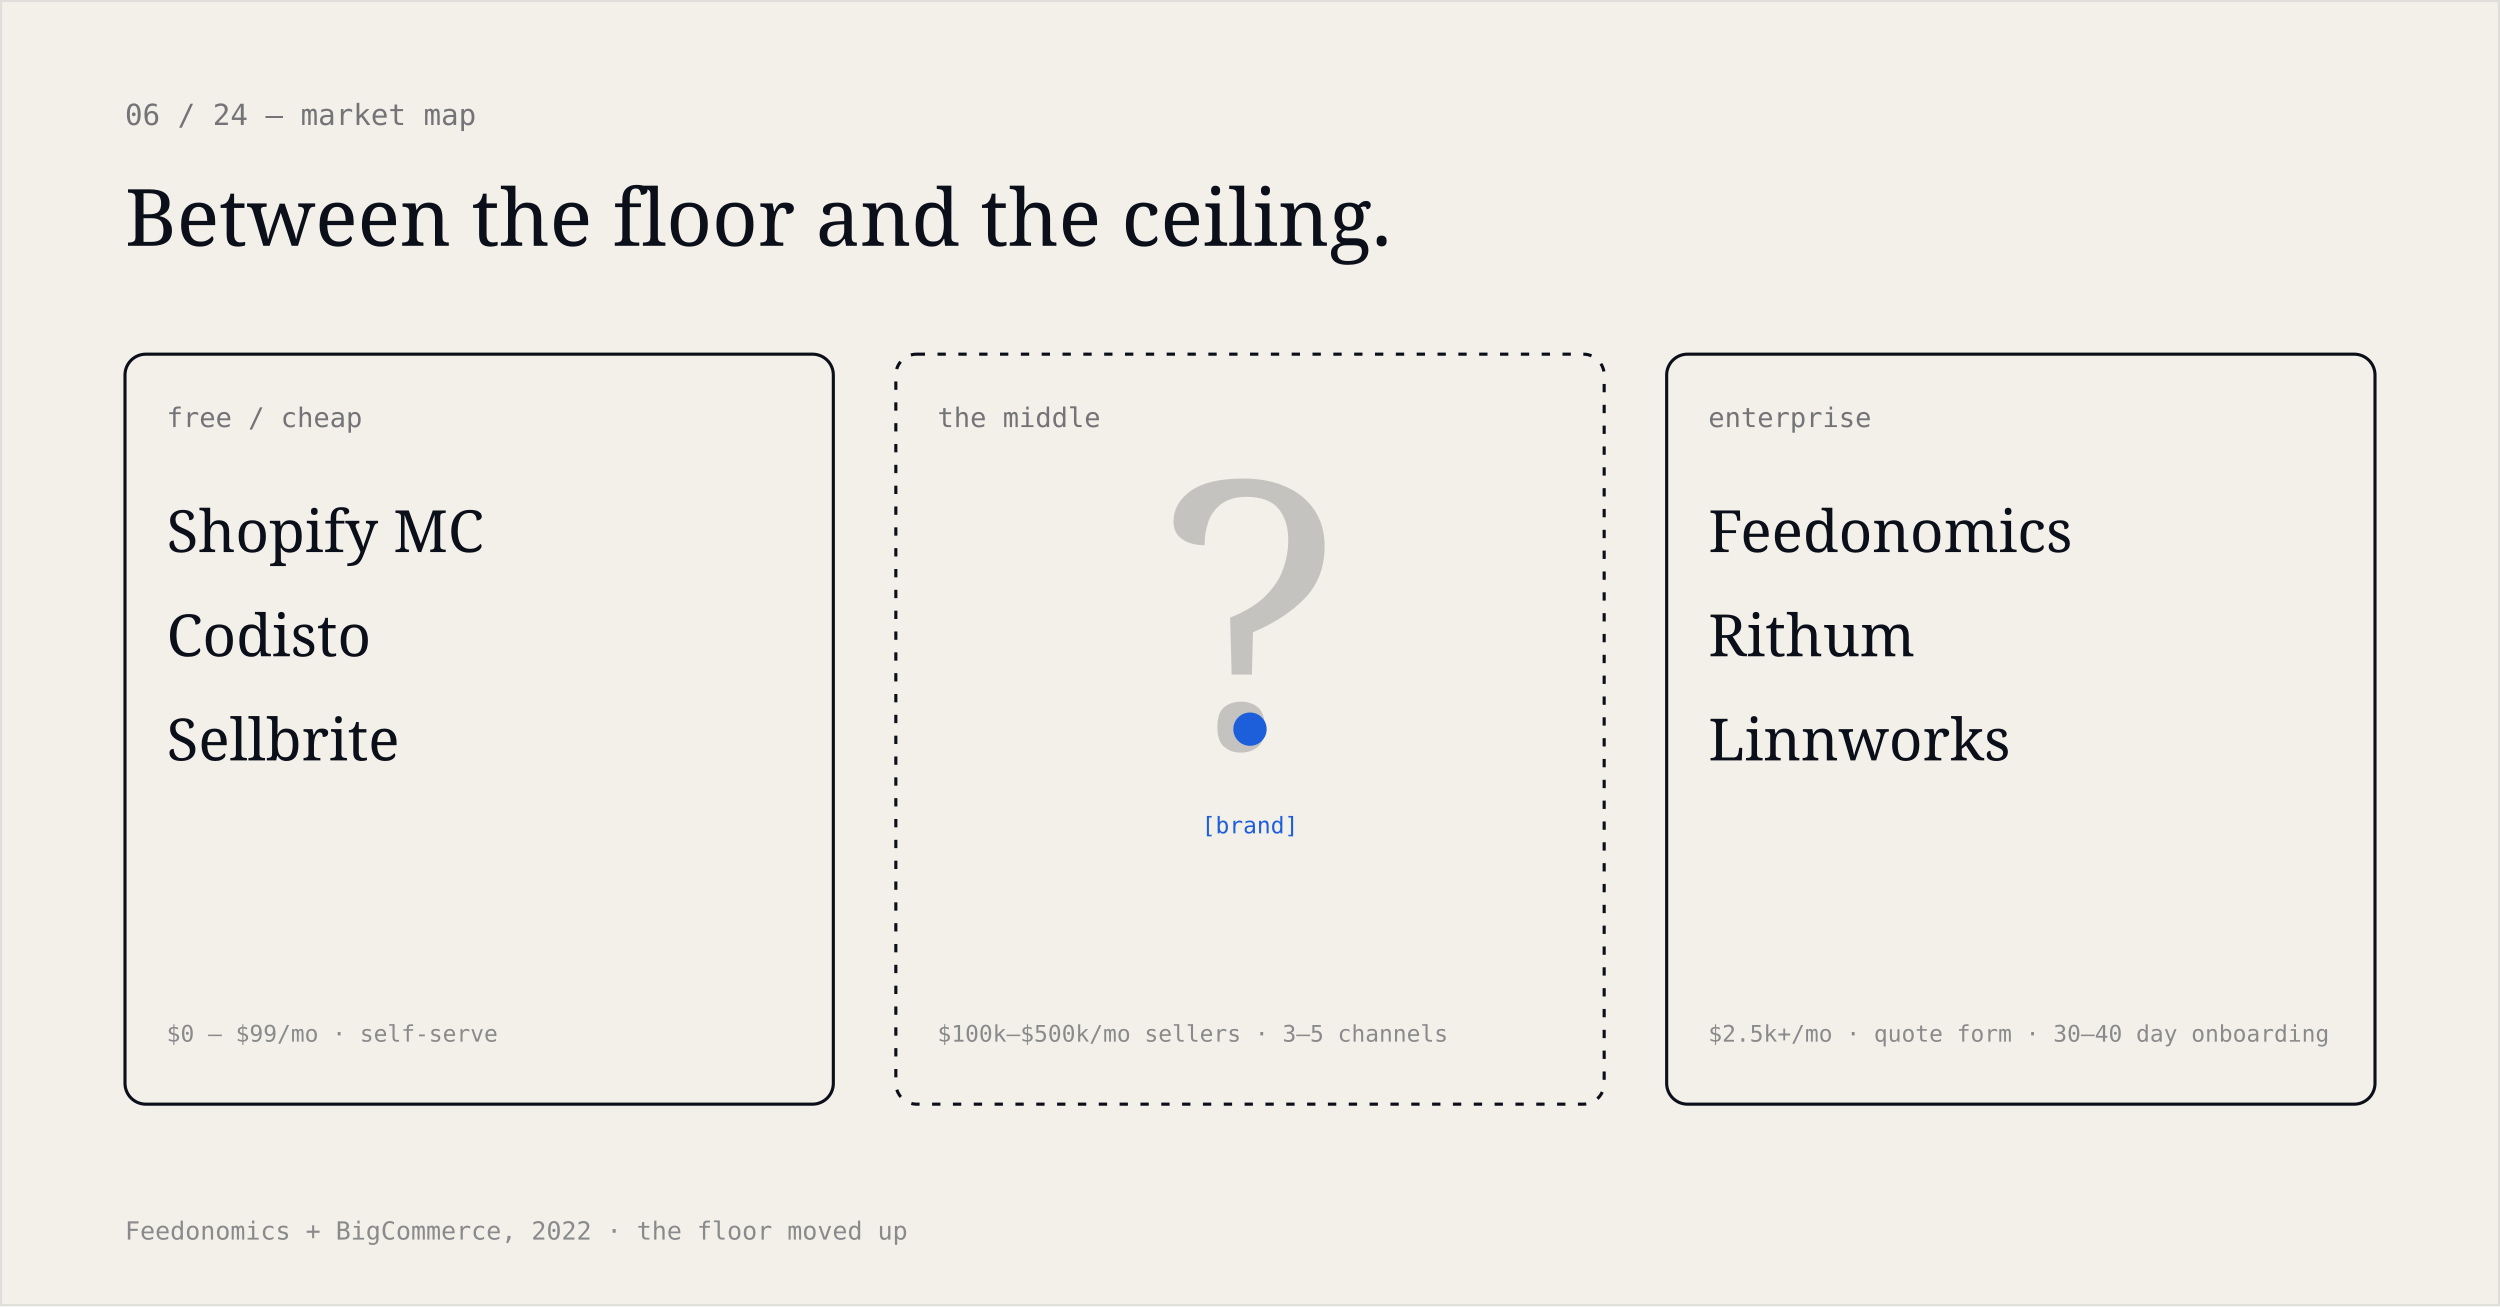
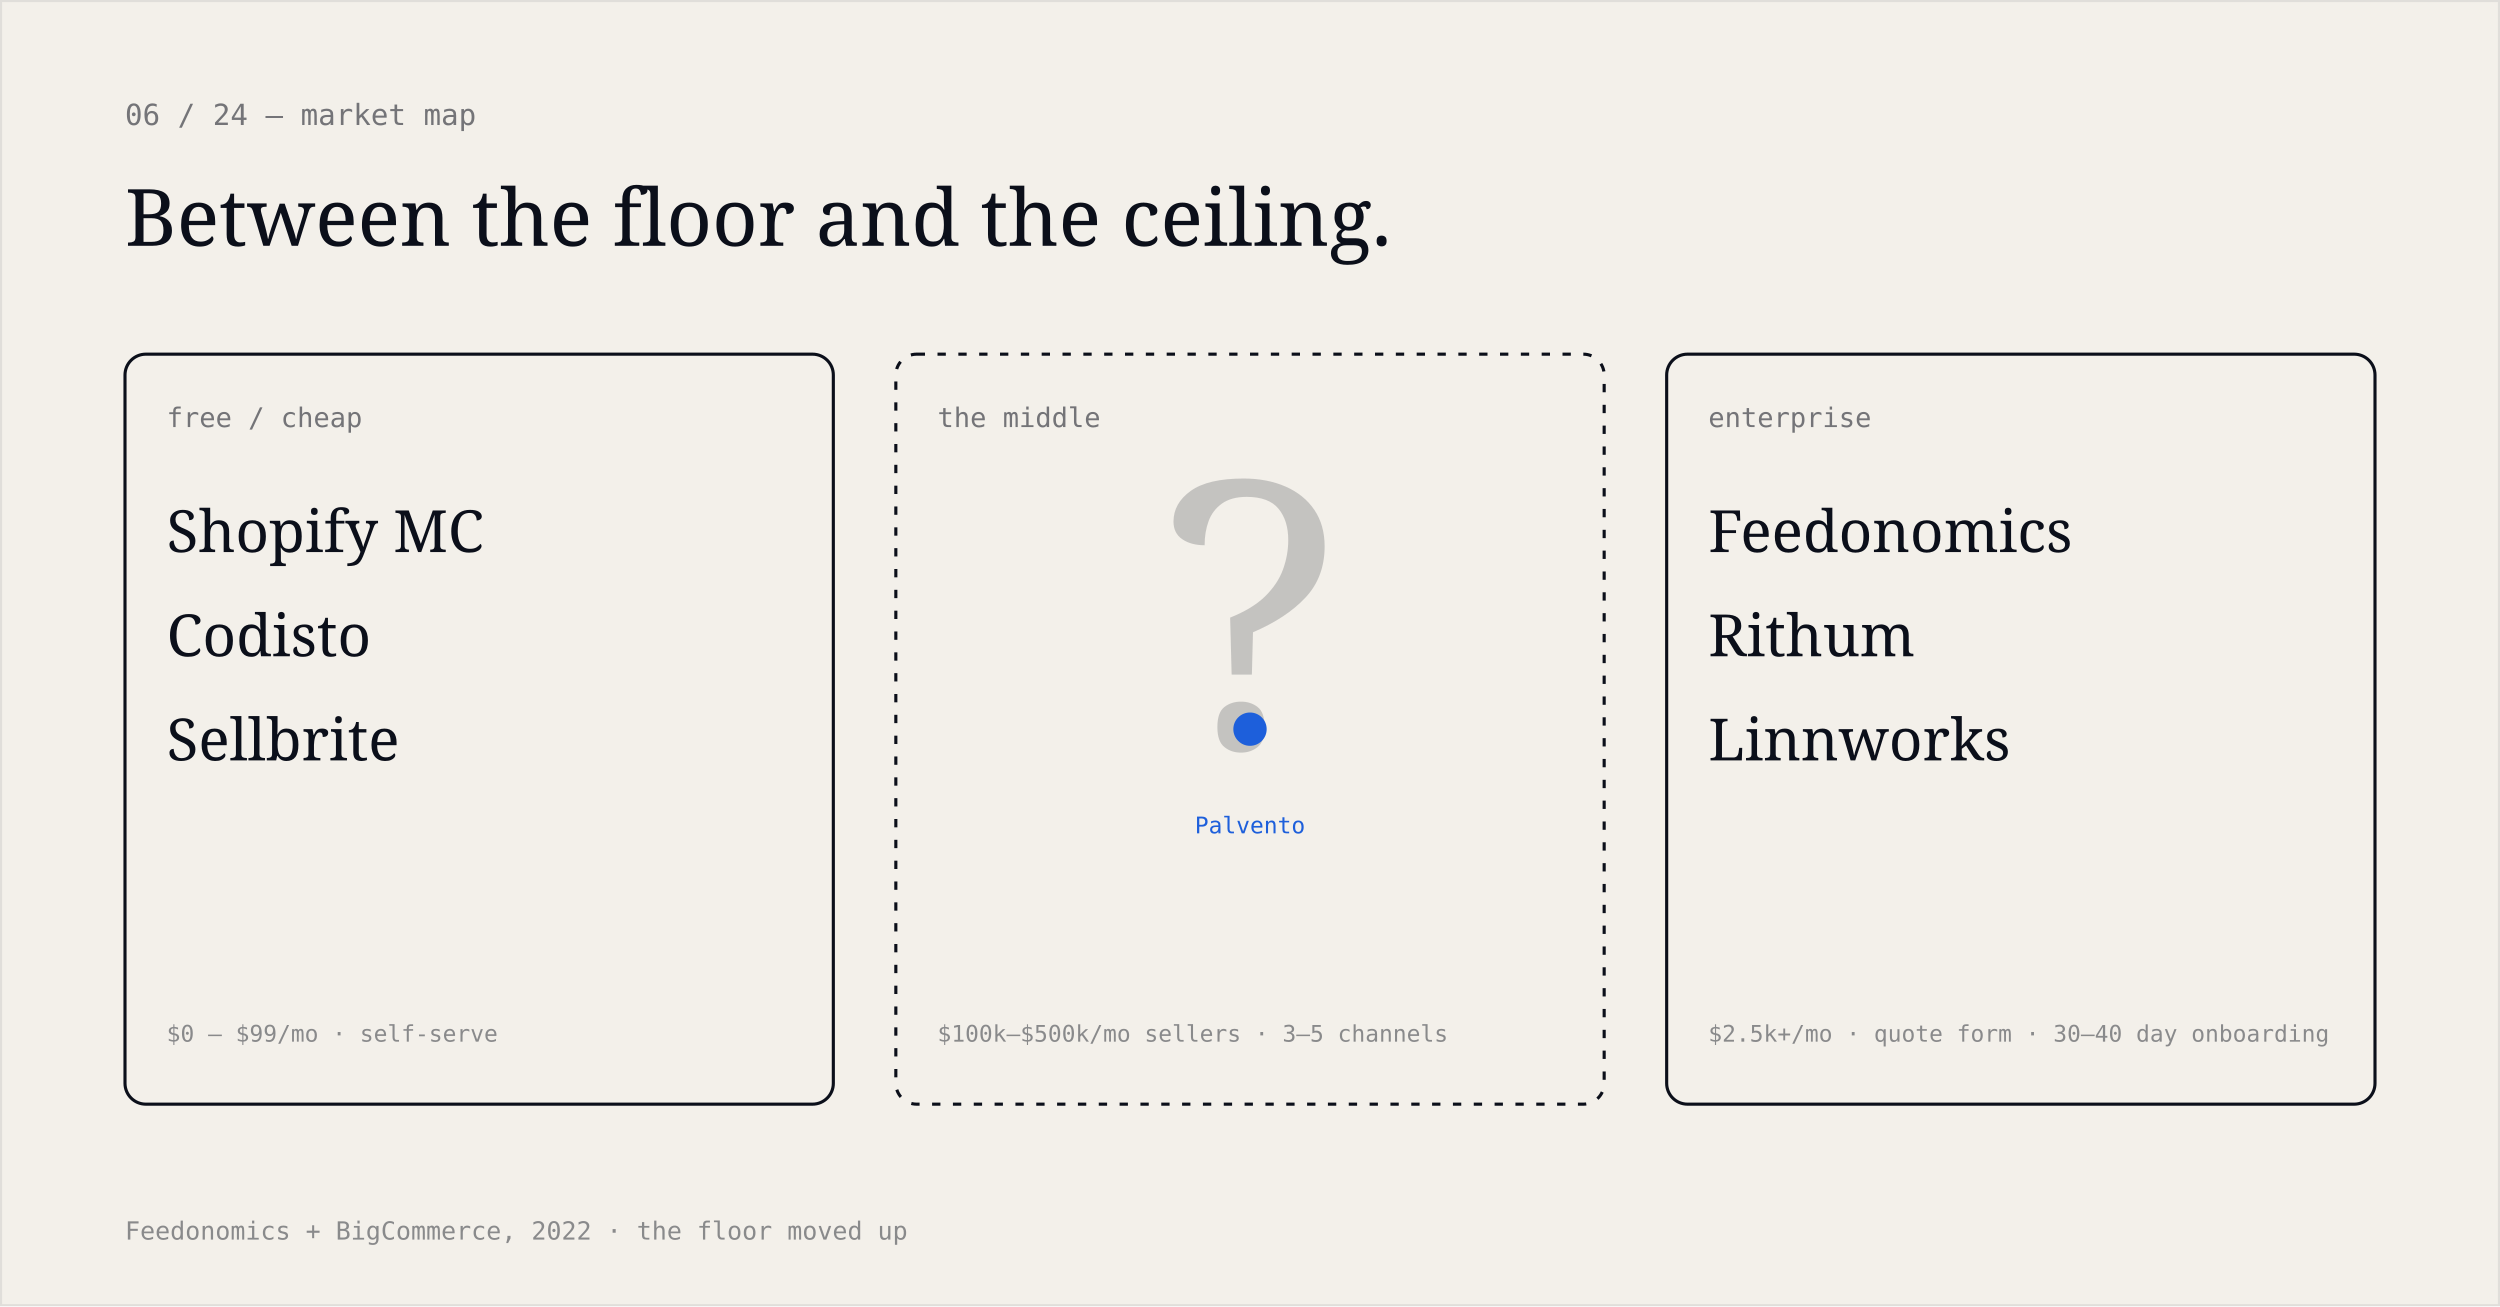
<svg xmlns="http://www.w3.org/2000/svg" width="1200" height="627" viewBox="0 0 1200 627" role="img" aria-labelledby="t06">
  <rect width="1200" height="627" fill="#f3f0ea" />
  <rect x="0.5" y="0.5" width="1199" height="626" fill="none" stroke="#0b0f1a" stroke-opacity="0.08" />
  <g font-family="'Geist Mono', ui-monospace, monospace" font-size="14" fill="#0b0f1a" fill-opacity="0.55">
    <text x="60" y="60">06 / 24 — market map</text>
  </g>
  <g font-family="'Instrument Serif', Georgia, serif" fill="#0b0f1a">
    <text x="60" y="118" font-size="38">Between the floor and the ceiling.</text>
  </g>
  <g stroke="#0b0f1a" stroke-width="1.5" fill="none">
    <rect x="60" y="170" width="340" height="360" rx="10" />
  </g>
  <g font-family="'Geist Mono', ui-monospace, monospace" font-size="13" fill="#0b0f1a" fill-opacity="0.55">
    <text x="80" y="205">free / cheap</text>
  </g>
  <g font-family="'Instrument Serif', Georgia, serif" font-size="28" fill="#0b0f1a">
    <text x="80" y="265">Shopify MC</text>
    <text x="80" y="315">Codisto</text>
    <text x="80" y="365">Sellbrite</text>
  </g>
  <g font-family="'Geist Mono', ui-monospace, monospace" font-size="11" fill="#0b0f1a" fill-opacity="0.45">
    <text x="80" y="500">$0 – $99/mo · self-serve</text>
  </g>
  <g stroke="#0b0f1a" stroke-width="1.5" fill="none" stroke-dasharray="4 6">
    <rect x="430" y="170" width="340" height="360" rx="10" />
  </g>
  <g font-family="'Geist Mono', ui-monospace, monospace" font-size="13" fill="#0b0f1a" fill-opacity="0.55">
    <text x="450" y="205">the middle</text>
  </g>
  <g font-family="'Instrument Serif', Georgia, serif" fill="#0b0f1a">
    <text x="600" y="360" font-size="180" text-anchor="middle" fill-opacity="0.2">?</text>
  </g>
  <circle cx="600" cy="350" r="8" fill="#1d5fdb" />
  <g font-family="'Geist Mono', ui-monospace, monospace" font-size="11" fill="#1d5fdb">
-     <text x="600" y="400" text-anchor="middle">[brand]</text>
+     <text x="600" y="400" text-anchor="middle">Palvento</text>
  </g>
  <g font-family="'Geist Mono', ui-monospace, monospace" font-size="11" fill="#0b0f1a" fill-opacity="0.45">
    <text x="450" y="500">$100k–$500k/mo sellers · 3–5 channels</text>
  </g>
  <g stroke="#0b0f1a" stroke-width="1.5" fill="none">
    <rect x="800" y="170" width="340" height="360" rx="10" />
  </g>
  <g font-family="'Geist Mono', ui-monospace, monospace" font-size="13" fill="#0b0f1a" fill-opacity="0.55">
    <text x="820" y="205">enterprise</text>
  </g>
  <g font-family="'Instrument Serif', Georgia, serif" font-size="28" fill="#0b0f1a">
    <text x="820" y="265">Feedonomics</text>
    <text x="820" y="315">Rithum</text>
    <text x="820" y="365">Linnworks</text>
  </g>
  <g font-family="'Geist Mono', ui-monospace, monospace" font-size="11" fill="#0b0f1a" fill-opacity="0.45">
    <text x="820" y="500">$2.5k+/mo · quote form · 30–40 day onboarding</text>
  </g>
  <g font-family="'Geist Mono', ui-monospace, monospace" font-size="12" fill="#0b0f1a" fill-opacity="0.45">
    <text x="60" y="595">Feedonomics + BigCommerce, 2022 · the floor moved up</text>
  </g>
</svg>
